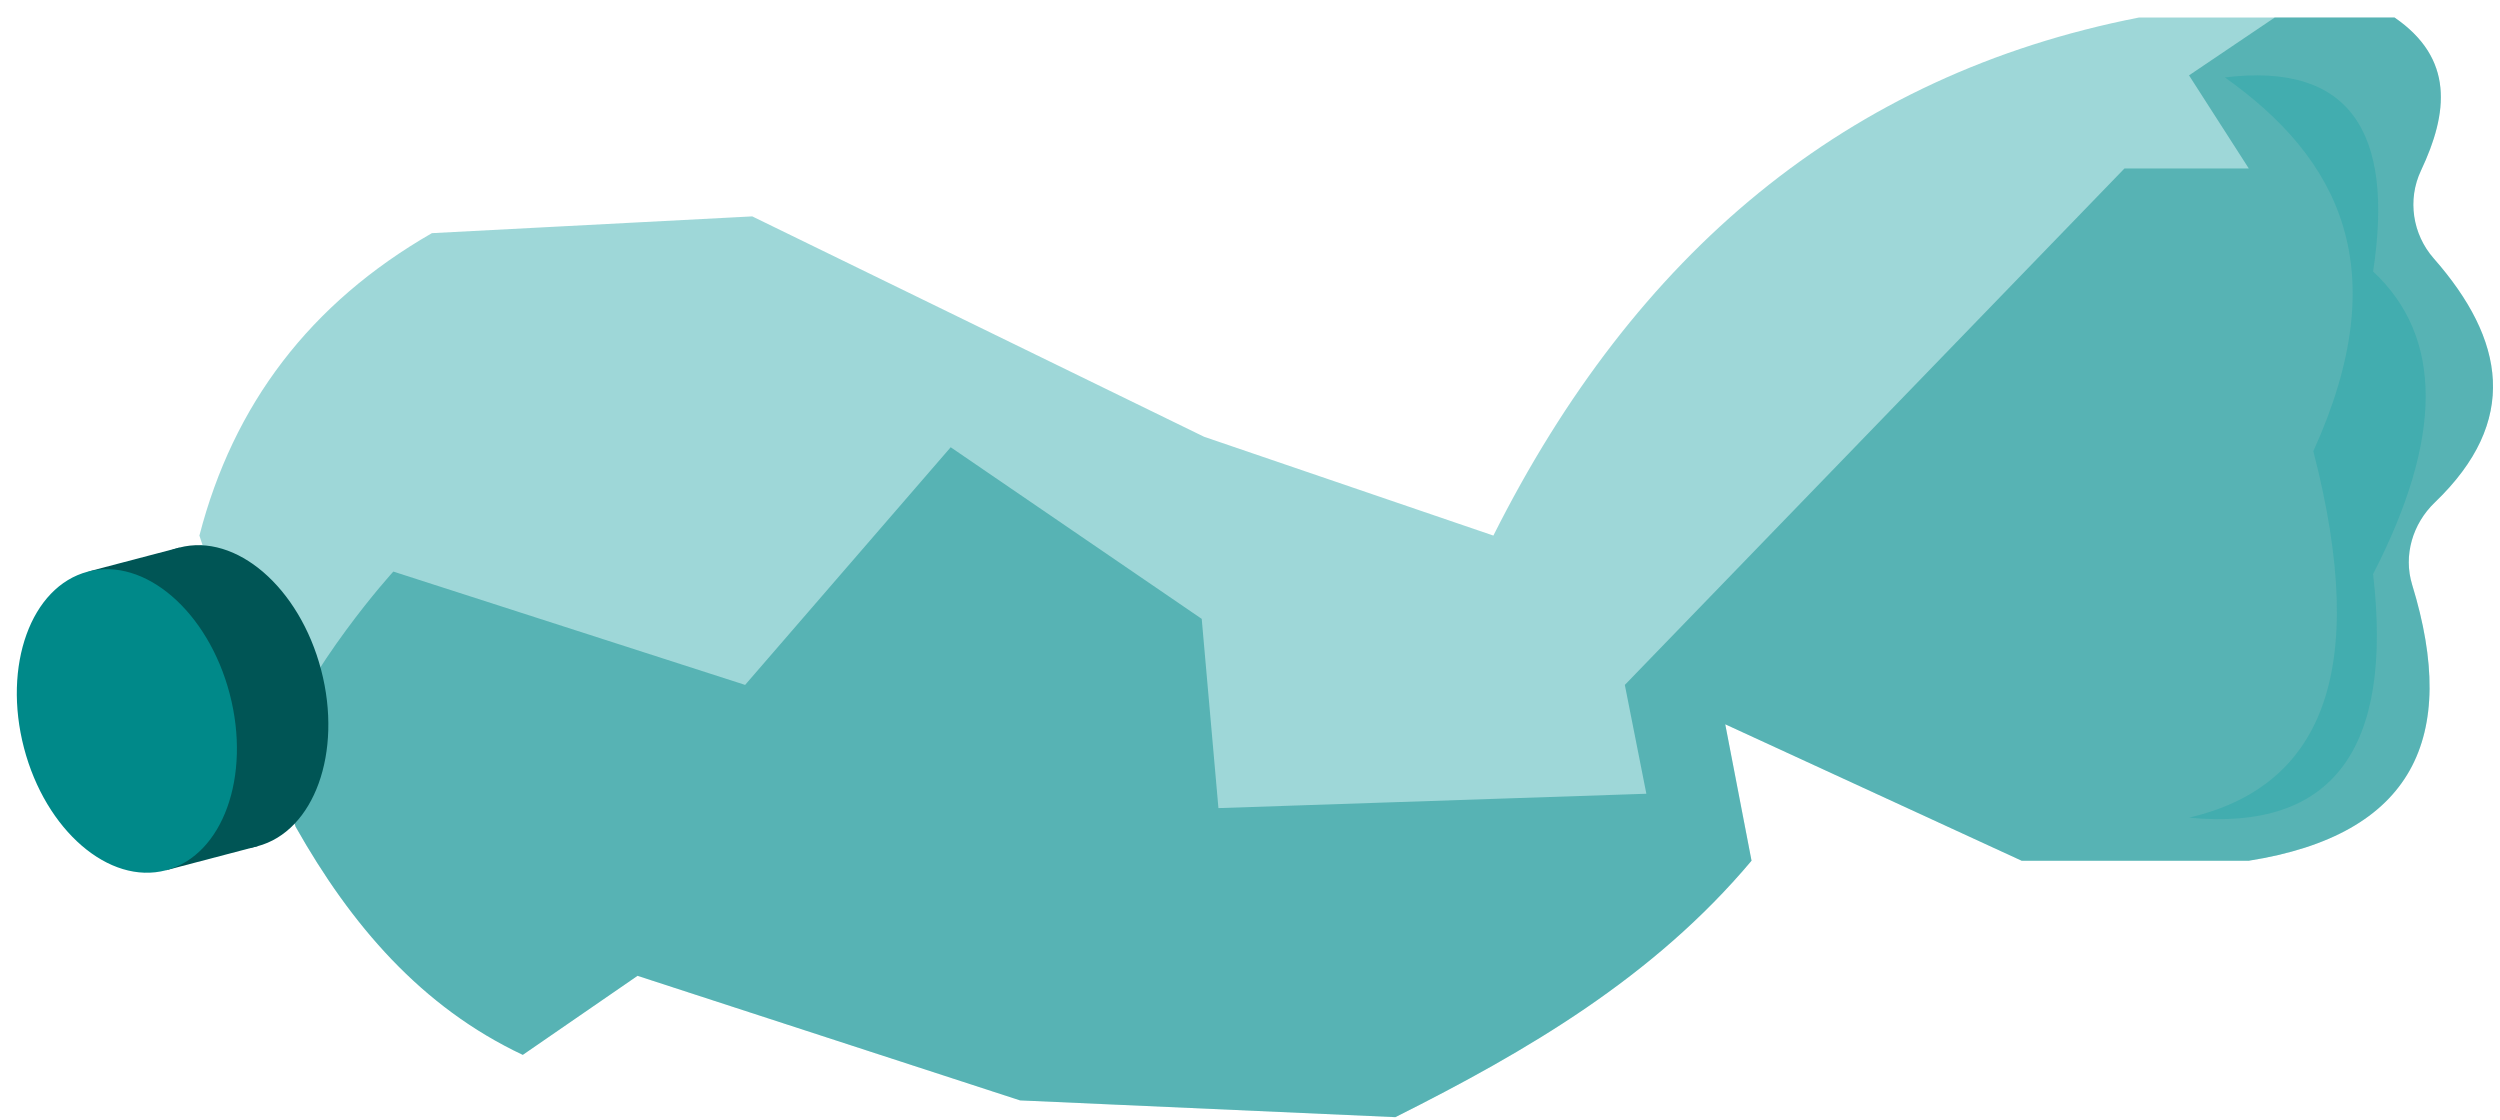
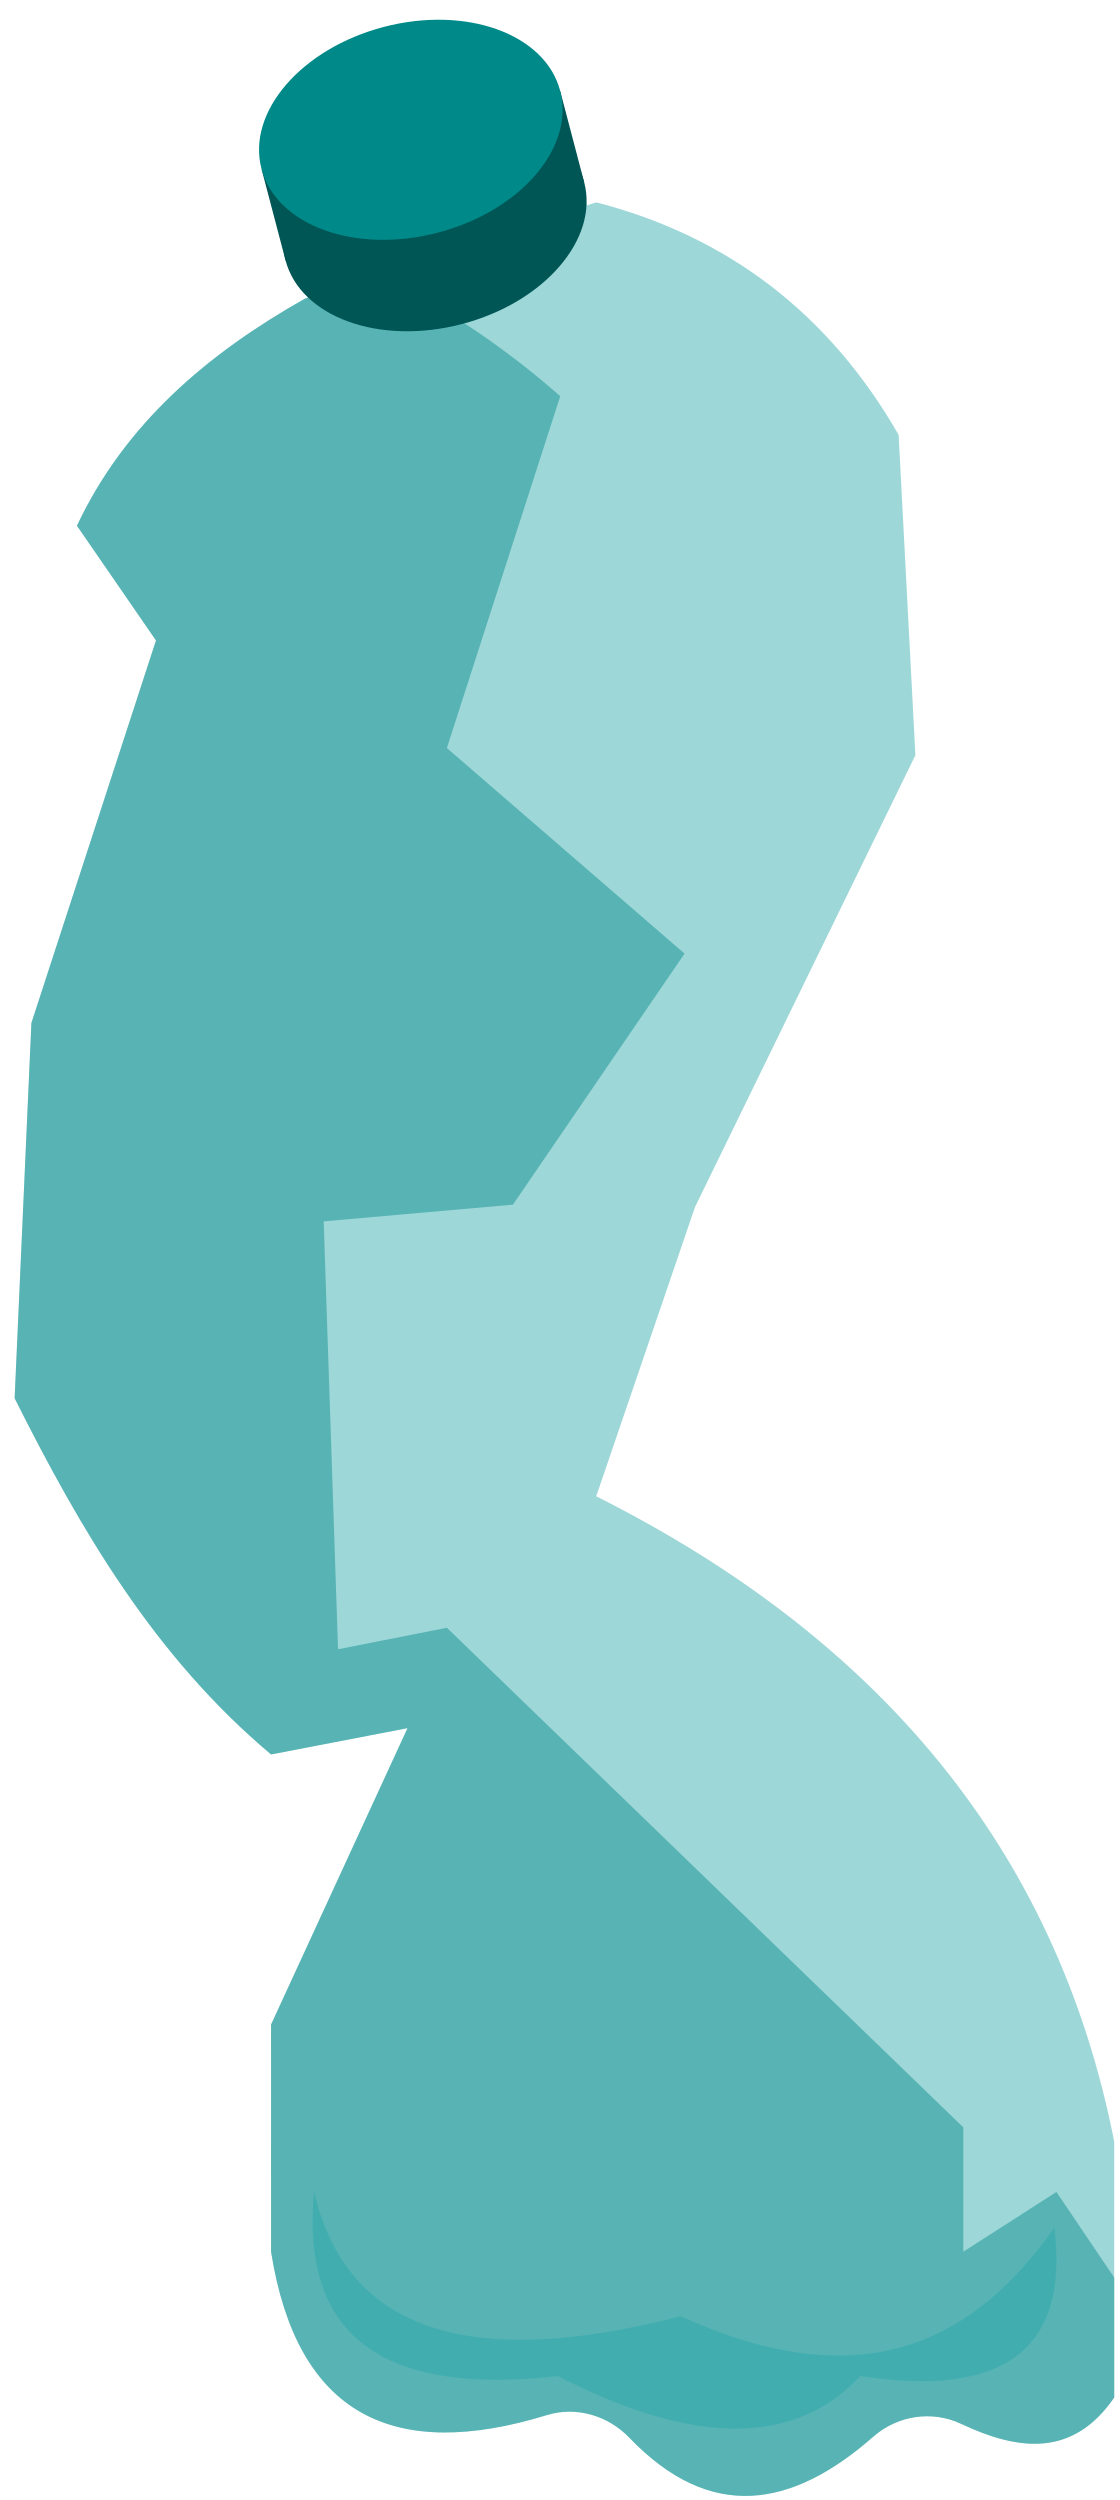
- <svg xmlns="http://www.w3.org/2000/svg" width="105px" height="47px" viewBox="0 0 105 47" version="1.1">
+ <svg xmlns="http://www.w3.org/2000/svg" width="47px" height="105px" viewBox="0 0 47 105" version="1.1">
  <g id="element" stroke="none" stroke-width="1" fill="none" fill-rule="evenodd">
-     <g id="Artboard" transform="translate(-423, -309)">
-       <g id="illust_trash_emerald" transform="translate(423.706, 309.7373)">
-         <path d="M7.669,21.757 C9.092,16.255 12.314,11.998 17.434,9.055 L30.889,8.351 L49.866,17.607 L62.016,21.757 C67.957,9.929 76.815,2.412 89.124,0 L99.867,0 C102.364,1.717 102.129,3.981 100.973,6.429 C100.397,7.651 100.619,9.102 101.509,10.116 C104.505,13.527 105.124,16.942 101.555,20.365 C100.624,21.258 100.225,22.591 100.605,23.825 C102.578,30.248 100.642,34.322 93.743,35.413 L84.204,35.414 L71.753,29.682 L72.858,35.413 C68.739,40.314 63.426,43.411 57.899,46.183 L42.135,45.478 L26.07,40.247 L21.251,43.566 C16.986,41.556 14.04,38.109 11.712,33.989 L7.669,21.757 Z" id="Fill-37" fill-opacity="0.45" fill="#29A7AA" />
-         <path d="M93.743,35.413 C100.642,34.321 102.578,30.247 100.605,23.826 C100.226,22.591 100.624,21.259 101.555,20.366 C105.124,16.942 104.505,13.526 101.509,10.115 C100.62,9.102 100.397,7.65 100.973,6.43 C102.13,3.981 102.364,1.717 99.867,-8.79882553e-13 L94.83,-8.79882553e-13 L91.233,2.428 L93.743,6.338 L88.522,6.338 L67.537,28.029 L68.441,32.6 L50.468,33.203 L49.766,25.255 L39.223,18.047 L30.589,28.029 L15.814,23.269 C15.814,23.269 12.209,27.217 10.76,31.106 L11.712,33.988 C14.04,38.109 16.986,41.556 21.251,43.567 L26.07,40.246 L42.136,45.479 L57.899,46.183 C63.426,43.41 68.739,40.314 72.858,35.413 L71.754,29.682 L84.205,35.413 L93.743,35.413 Z" id="Fill-38" fill-opacity="0.45" fill="#008989" />
-         <path d="M92.739,2.515 C97.544,5.916 99.934,10.558 96.454,18.212 C98.891,27.657 96.702,32.326 91.233,33.605 C97.273,34.184 99.811,30.725 98.964,23.373 C101.905,17.658 101.914,13.417 98.964,10.665 C99.866,4.781 97.97,1.875 92.739,2.515" id="Fill-43" fill-opacity="0.45" fill="#29A7AA" />
-         <path d="M7.006,34.902 L10.845,33.893 C13.447,29.421 12.796,25.453 7.776,22.165 L3.937,23.175 C9.955,23.282 11.792,31.913 7.006,34.902" id="Fill-54" fill="#46C9CC" />
-         <path d="M10.103,34.806 C12.49,34.178 13.689,30.863 12.782,27.399 C11.875,23.935 9.208,21.635 6.821,22.263 C4.434,22.888 3.235,26.206 4.142,29.669 C5.047,33.133 7.716,35.433 10.103,34.806" id="Fill-55" fill="#005555" />
-         <path d="M6.263,35.815 L10.103,34.806 C12.64,30.087 11.921,25.85 6.821,22.263 L2.981,23.272 C9.028,23.489 11.021,32.714 6.263,35.815" id="Fill-56" fill="#005555" />
-         <path d="M6.263,35.815 C8.65,35.188 9.849,31.871 8.942,28.407 C8.037,24.944 5.368,22.643 2.981,23.272 C0.594,23.898 -0.603,27.214 0.302,30.678 C1.209,34.142 3.877,36.442 6.263,35.815" id="Fill-57" fill="#008989" />
+     <g id="Artboard" transform="translate(-452, -280)">
+       <g id="Group" transform="translate(423.706, 309.7373)">
+         <g id="illust_trash_emerald" transform="translate(52, 23.0915) rotate(90) translate(-52, -23.0915) ">
+           <path d="M7.669,21.757 C9.092,16.255 12.314,11.998 17.434,9.055 L30.889,8.351 L49.866,17.607 L62.016,21.757 C67.957,9.929 76.815,2.412 89.124,0 L99.867,0 C102.364,1.717 102.129,3.981 100.973,6.429 C100.397,7.651 100.619,9.102 101.509,10.116 C104.505,13.527 105.124,16.942 101.555,20.365 C100.624,21.258 100.225,22.591 100.605,23.825 C102.578,30.248 100.642,34.322 93.743,35.413 L84.204,35.414 L71.753,29.682 L72.858,35.413 C68.739,40.314 63.426,43.411 57.899,46.183 L42.135,45.478 L26.07,40.247 L21.251,43.566 C16.986,41.556 14.04,38.109 11.712,33.989 L7.669,21.757 Z" id="Fill-37" fill-opacity="0.45" fill="#29A7AA" />
+           <path d="M93.743,35.413 C100.642,34.321 102.578,30.247 100.605,23.826 C100.226,22.591 100.624,21.259 101.555,20.366 C105.124,16.942 104.505,13.526 101.509,10.115 C100.62,9.102 100.397,7.65 100.973,6.43 C102.13,3.981 102.364,1.717 99.867,-8.79882553e-13 L94.83,-8.79882553e-13 L91.233,2.428 L93.743,6.338 L88.522,6.338 L67.537,28.029 L68.441,32.6 L50.468,33.203 L49.766,25.255 L39.223,18.047 L30.589,28.029 L15.814,23.269 C15.814,23.269 12.209,27.217 10.76,31.106 L11.712,33.988 C14.04,38.109 16.986,41.556 21.251,43.567 L26.07,40.246 L42.136,45.479 L57.899,46.183 C63.426,43.41 68.739,40.314 72.858,35.413 L71.754,29.682 L84.205,35.413 L93.743,35.413 Z" id="Fill-38" fill-opacity="0.45" fill="#008989" />
+           <path d="M92.739,2.515 C97.544,5.916 99.934,10.558 96.454,18.212 C98.891,27.657 96.702,32.326 91.233,33.605 C97.273,34.184 99.811,30.725 98.964,23.373 C101.905,17.658 101.914,13.417 98.964,10.665 C99.866,4.781 97.97,1.875 92.739,2.515" id="Fill-43" fill-opacity="0.45" fill="#29A7AA" />
+           <path d="M7.006,34.902 L10.845,33.893 C13.447,29.421 12.796,25.453 7.776,22.165 L3.937,23.175 C9.955,23.282 11.792,31.913 7.006,34.902" id="Fill-54" fill="#46C9CC" />
+           <path d="M10.103,34.806 C12.49,34.178 13.689,30.863 12.782,27.399 C11.875,23.935 9.208,21.635 6.821,22.263 C4.434,22.888 3.235,26.206 4.142,29.669 C5.047,33.133 7.716,35.433 10.103,34.806" id="Fill-55" fill="#005555" />
+           <path d="M6.263,35.815 L10.103,34.806 C12.64,30.087 11.921,25.85 6.821,22.263 L2.981,23.272 C9.028,23.489 11.021,32.714 6.263,35.815" id="Fill-56" fill="#005555" />
+           <path d="M6.263,35.815 C8.65,35.188 9.849,31.871 8.942,28.407 C8.037,24.944 5.368,22.643 2.981,23.272 C0.594,23.898 -0.603,27.214 0.302,30.678 C1.209,34.142 3.877,36.442 6.263,35.815" id="Fill-57" fill="#008989" />
+         </g>
      </g>
    </g>
  </g>
</svg>
